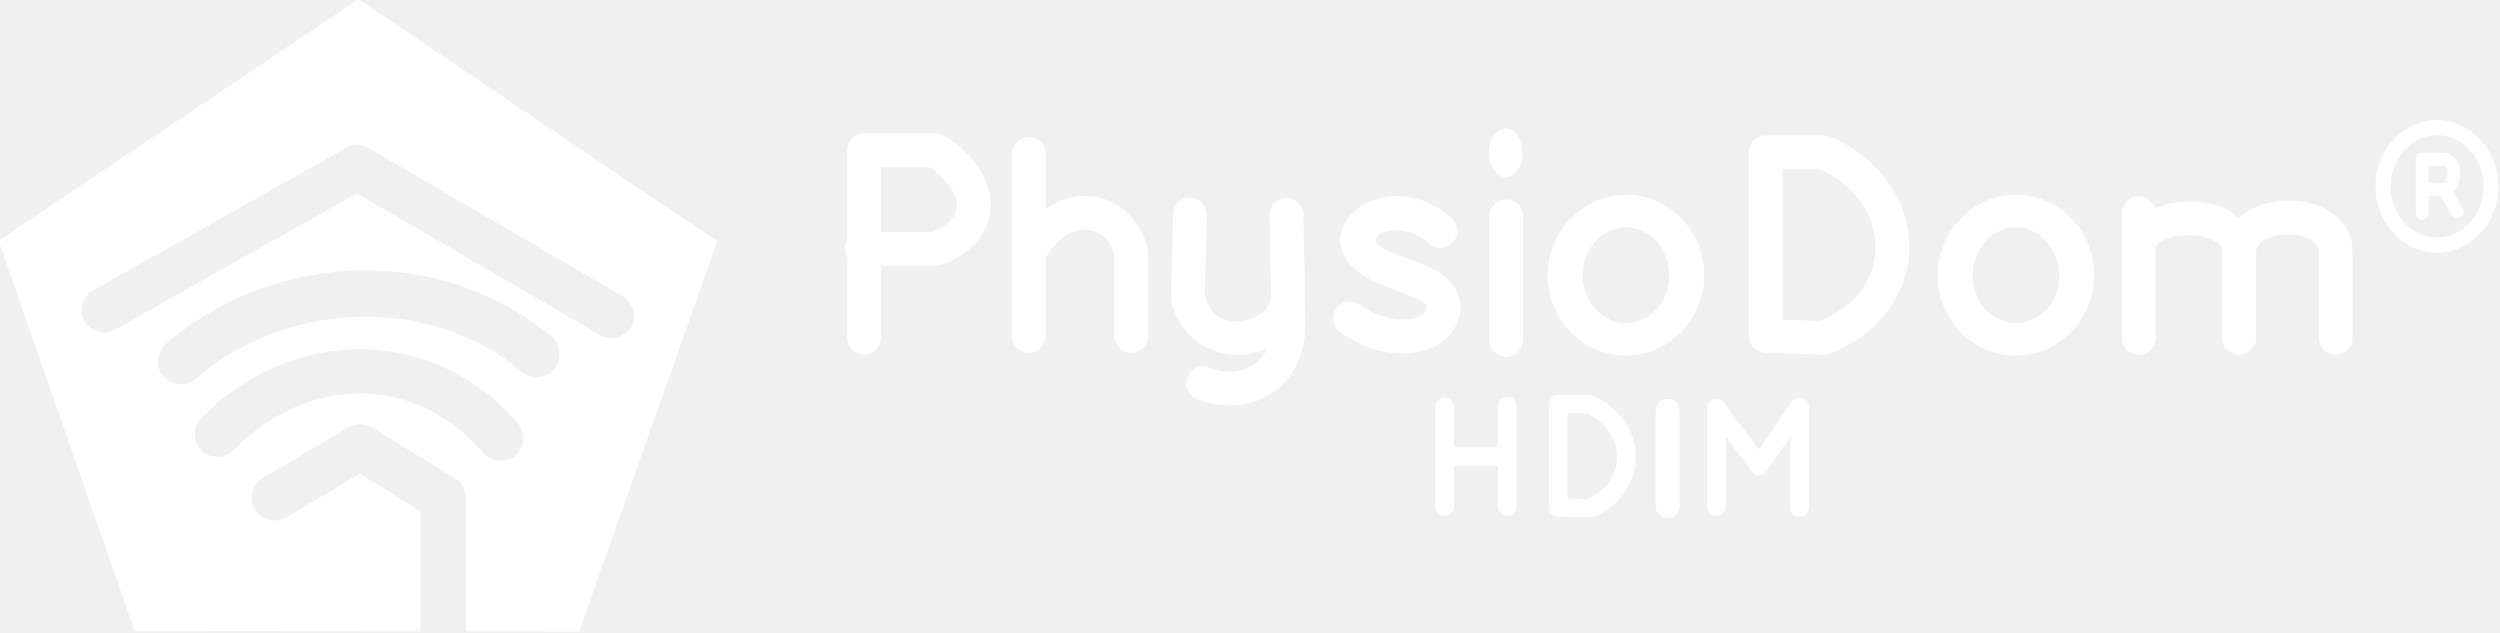
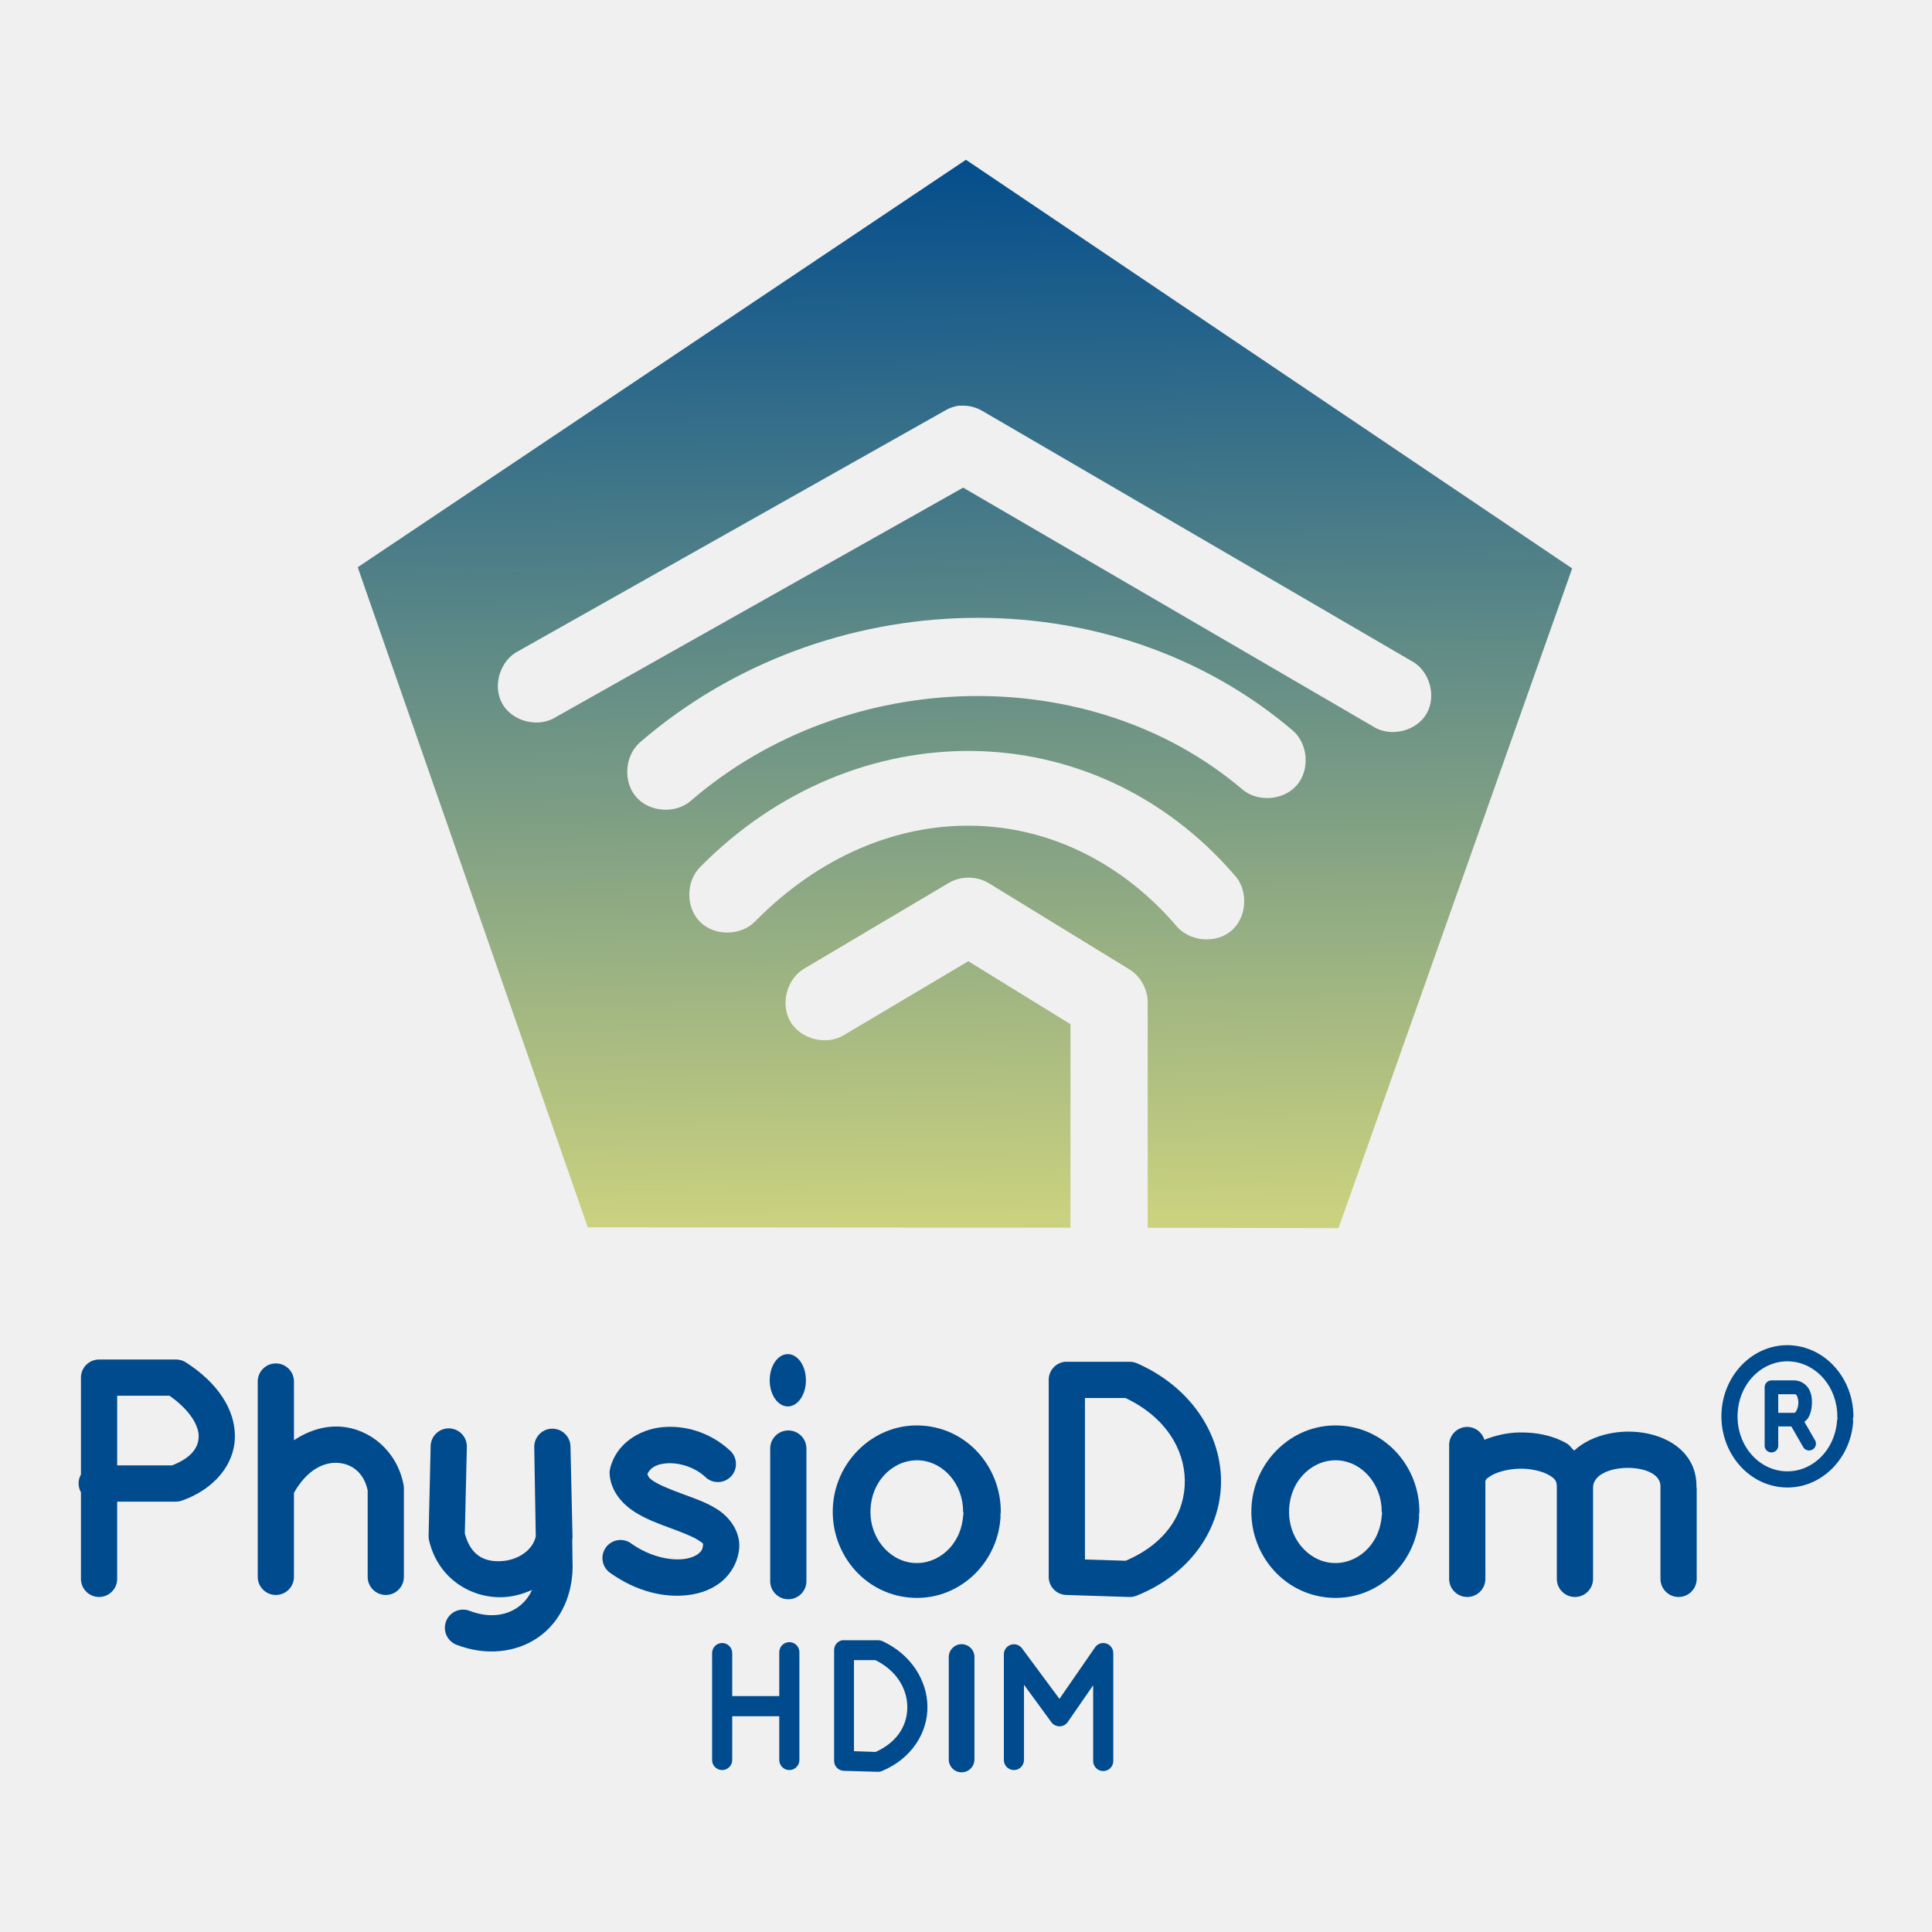
- <svg xmlns="http://www.w3.org/2000/svg" viewBox="0 0 333.35 84.312">
-   <g id="logo" fill="white">
-     <path d="m115.22,17.791a2.25,2.25,0,0,0,-2.25,2.25v12.031a2.25,2.25,0,0,0,0,2.219v10.75a2.25,2.25,0,1,0,4.5,0v-9.594h7.344a2.25,2.25,0,0,0,0.781,-0.156c3.884-1.394,6.455-4.404,6.5-7.875s-2.223-6.785-6.062-9.25a2.25,2.25,0,0,0,-1.219,-0.375h-9.594zm2.25,4.5,6.5,0c2.584,1.814,3.642,3.736,3.625,5.062-0.018,1.356-0.872,2.64-3.312,3.594h-6.812v-8.656z" />
-     <path d="m136.93,18.291a2.25,2.25,0,0,0,-2,2.281v12.938a2.25,2.25,0,0,0,0,0.188v11.094a2.25,2.25,0,0,0,4.5,0v-10.438c1.67-2.947,3.775-3.836,5.469-3.719,1.747,0.12,3.211,1.22,3.688,3.406v10.75a2.25,2.25,0,1,0,4.5,0v-11.094a2.25,2.25,0,0,0,-0.062,-0.438c-0.811-4.056-4.095-6.869-7.812-7.125-1.954-0.135-3.964,0.472-5.781,1.688v-7.25a2.25,2.25,0,0,0,-2.5,-2.281z" />
-     <path d="m158.47,26.354a2.25,2.25,0,0,0,-2.062,2.25l-0.25,11.094a2.25,2.25,0,0,0,0.062,0.594c1.198,5.002,5.636,7.326,9.531,7,1.116-0.093,2.214-0.414,3.25-0.875-0.421,0.943-1.06,1.67-1.812,2.188-1.492,1.026-3.592,1.311-5.938,0.406a2.26,2.26,0,1,0,-1.625,4.219c3.547,1.368,7.303,1.035,10.125-0.906,2.8-1.926,4.498-5.457,4.281-9.594v-0.094l-0.031-2.469c0.007-0.055,0.025-0.1,0.031-0.156a2.25,2.25,0,0,0,0,-0.312l-0.25-11.094a2.25,2.25,0,0,0,-4.5,0.062v0.031,0.125l0.188,10.938c-0.341,1.621-2.06,2.892-4.094,3.062-2.092,0.175-3.944-0.515-4.719-3.406l0.25-10.719a2.25,2.25,0,0,0,-2.438,-2.344z" />
-     <path d="m185.18,26.197c-2.859,0.274-5.804,2.085-6.5,5.25a2.25,2.25,0,0,0,-0.031,0.656c0.181,2.108,1.618,3.667,3.062,4.594s3.022,1.498,4.469,2.031c1.447,0.533,2.769,1.046,3.469,1.5,0.681,0.442,0.611,0.407,0.594,0.625-0,0.006,0,0.025,0,0.031-0.043,0.48-0.193,0.714-0.531,1-0.346,0.293-0.96,0.574-1.812,0.688-1.706,0.226-4.24-0.286-6.5-1.875a2.25,2.25,0,1,0,-2.562,3.688c3.127,2.199,6.606,3.061,9.656,2.656,1.525-0.202,2.961-0.734,4.125-1.719,1.164-0.985,1.996-2.483,2.125-4.125a2.25,2.25,0,0,0,0,-0.031c0.131-2.079-1.272-3.821-2.656-4.719-1.384-0.898-2.904-1.407-4.344-1.938-1.44-0.531-2.806-1.068-3.625-1.594-0.631-0.405-0.689-0.627-0.781-0.906,0.347-0.724,1.003-1.19,2.281-1.312,1.54-0.147,3.51,0.412,4.844,1.625a2.25,2.25,0,1,0,3.031,-3.312c-2.37-2.154-5.454-3.086-8.312-2.812z" />
-     <path d="m208.09,212.25c-0.049,0.556-0.596,0.972-1.222,0.928-0.626-0.044-1.093-0.53-1.044-1.086,0.049-0.556,0.596-0.972,1.222-0.928,0.591,0.041,1.047,0.479,1.047,1.006" transform="matrix(1.97985,0,0,3.217173,-208.9639,-662.2182)" />
-     <path d="m200.81,26.604a2.25,2.25,0,0,0,-2.219,2.281v16.438a2.25,2.25,0,1,0,4.5,0v-16.438a2.25,2.25,0,0,0,-2.281,-2.281z" />
-     <path d="m235.22,18.072a2.25,2.25,0,0,0,-2.031,2.25v24.469a2.25,2.25,0,0,0,2.156,2.25l7.844,0.25a2.25,2.25,0,0,0,0.906,-0.156c6.902-2.77,10.575-8.536,10.5-14.375s-3.808-11.585-10.438-14.5a2.25,2.25,0,0,0,-0.906,-0.188h-7.812a2.25,2.25,0,0,0,-0.219,0zm2.469,4.5,5.031,0c4.951,2.337,7.325,6.338,7.375,10.219,0.05,3.899-2.138,7.776-7.344,10l-5.062-0.156v-20.062z" />
-     <path d="m269.66,26.016c-5.879-0.488-10.84,4.13-11.269,9.869-0.428,5.739,3.697,10.997,9.576,11.486,5.879,0.488,10.796-4.088,11.224-9.827a2.332,2.171,0,0,0,0,-0.456,2.332,2.171,0,0,0,0,-0.042,2.332,2.171,0,0,0,0.044,-0.373c-0.006-5.437-4.02-10.195-9.576-10.657zm-0.401,4.312c2.864,0.238,5.297,2.911,5.3,6.386a2.332,2.171,0,0,0,0.044,0.166,2.332,2.171,0,0,0,0,0.042,2.332,2.171,0,0,0,-0.044,0.29c-0.274,3.67-3.152,6.099-6.191,5.847-3.039-0.253-5.574-3.213-5.3-6.883,0.274-3.67,3.152-6.099,6.191-5.847z" />
-     <path d="m217.66,26.016c-5.879-0.488-10.84,4.13-11.269,9.869-0.428,5.739,3.697,10.997,9.576,11.486,5.879,0.488,10.796-4.088,11.224-9.827a2.332,2.171,0,0,0,0,-0.456,2.332,2.171,0,0,0,0,-0.042,2.332,2.171,0,0,0,0.044,-0.373c-0.006-5.437-4.02-10.195-9.576-10.657zm-0.401,4.312c2.864,0.238,5.297,2.911,5.3,6.386a2.332,2.171,0,0,0,0.044,0.166,2.332,2.171,0,0,0,0,0.042,2.332,2.171,0,0,0,-0.044,0.29c-0.274,3.67-3.152,6.099-6.191,5.847-3.039-0.253-5.574-3.213-5.3-6.883,0.274-3.67,3.152-6.099,6.191-5.847z" />
-     <path d="m285.09,26.166a2.25,2.25,0,0,0,-2.156,2.219v5.062c0.005,0.075-0.008,0.143,0,0.219v11.375a2.25,2.25,0,1,0,4.5,0v-11.531a2.25,2.25,0,0,0,0,-0.062v-0.281c-0.036-0.383,0.015-0.533,0.75-0.969,0.761-0.452,2.141-0.822,3.531-0.844,1.391-0.021,2.79,0.316,3.594,0.781,0.804,0.466,1.01,0.755,1,1.531-0,0.011,0,0.02,0,0.031v11.344a2.25,2.25,0,0,0,4.5,0v-11.312c0-0.011-0-0.021,0-0.031,0-3.193,8.503-3.295,8.375-0.094a2.25,2.25,0,0,0,0,0.094v11.344a2.25,2.25,0,1,0,4.5,0v-11.25-0.094h-0.031c0.186-7.345-10.561-8.853-15.188-4.594-0.32-0.276-0.554-0.671-0.906-0.875-1.79-1.037-3.867-1.406-5.906-1.375-1.513,0.023-2.973,0.37-4.344,0.906a2.25,2.25,0,0,0,-2.219,-1.594z" />
-     <path d="m325.59,16.039c-4.548-0.39-8.464,3.319-8.812,8.125-0.348,4.806,2.983,9.11,7.531,9.5,4.548,0.39,8.464-3.319,8.812-8.125a1,1,0,0,0,-0.031,-0.281,1,1,0,0,0,0,-0.062,1,1,0,0,0,0,-0.062,1,1,0,0,0,0.062,-0.281c-0.005-4.553-3.267-8.444-7.562-8.812zm-0.156,2c3.187,0.273,5.715,3.201,5.719,6.812a1,1,0,0,0,0.031,0.281,1,1,0,0,0,-0.062,0.25c-0.276,3.814-3.279,6.571-6.656,6.281-3.378-0.289-5.964-3.53-5.688-7.344,0.276-3.814,3.279-6.571,6.656-6.281z" />
-     <path d="m322.97,20.385a0.85,0.85,0,0,0,-0.844,0.875v7.125a0.85,0.85,0,1,0,1.688,0v-2.281h1.625l1.438,2.5a0.85,0.85,0,1,0,1.469,-0.844l-1.281-2.219c0.171-0.159,0.357-0.312,0.469-0.5,0.323-0.545,0.455-1.189,0.469-1.812,0.014-0.624-0.073-1.254-0.406-1.812-0.333-0.558-1.016-1.031-1.781-1.031h-2.844zm0.844,1.719,2,0c0.172,0,0.204,0.006,0.312,0.188,0.108,0.181,0.196,0.537,0.188,0.906-0.008,0.369-0.121,0.752-0.25,0.969-0.121,0.203-0.161,0.242-0.25,0.25h-0.031-1.969v-2.312z" />
-     <path d="m200.78,52.916a1.25,1.25,0,0,0,-1.062,1.219v5.469h-5.844v-5.344a1.25,1.25,0,1,0,-2.5,0v6.5a1.25,1.25,0,0,0,0,0.094v6.688a1.25,1.25,0,0,0,2.5,0v-5.438h5.844v5.438a1.25,1.25,0,1,0,2.5,0v-6.625a1.25,1.25,0,0,0,0,-0.062v-6.719a1.25,1.25,0,0,0,-1.438,-1.219z" />
-     <path d="m207.53,52.666a1.236,1.236,0,0,0,-1,1.219v13.75a1.236,1.236,0,0,0,1.188,1.25l4.219,0.125a1.236,1.236,0,0,0,0.531,-0.094c3.73-1.563,5.696-4.785,5.656-8.031-0.04-3.246-2.043-6.481-5.625-8.125a1.236,1.236,0,0,0,-0.5,-0.094h-4.219a1.236,1.236,0,0,0,-0.25,0zm1.469,2.469,2.656,0c2.655,1.305,3.942,3.567,3.969,5.781,0.027,2.218-1.163,4.382-3.938,5.625l-2.688-0.094v-11.312z" />
-     <path d="m222.18,53.166a1.593,1.593,0,0,0,-1.406,1.625v12.688a1.594,1.594,0,0,0,3.188,0v-12.688a1.593,1.593,0,0,0,-1.781,-1.625z" />
-     <path d="m239.93,53.01a1.25,1.25,0,0,0,-1,0.562l-4.406,6.375-4.656-6.281a1.25,1.25,0,0,0,-2.25,0.719v13.156a1.25,1.25,0,1,0,2.5,0v-9.344l3.406,4.656a1.25,1.25,0,0,0,2.031,-0.031l3.156-4.562v9.406a1.25,1.25,0,1,0,2.5,0v-13.406a1.25,1.25,0,0,0,-1.281,-1.25z" />
-     <path d="m47.803-0.089-48,32.156,18.156,52.094,38.094,0.031c-0.005-0.104-0.005-0.208,0-0.312v-15.75l-8.062-4.969-9.844,5.844c-1.375,0.818-3.37,0.312-4.188-1.062-0.818-1.375-0.312-3.37,1.063-4.188l11.438-6.781c0.427-0.246,0.914-0.387,1.406-0.406,0.609-0.034,1.228,0.121,1.75,0.438l11.062,6.781c0.888,0.538,1.464,1.556,1.469,2.594v17.5c0.005,0.104,0.005,0.208,0,0.312l15.062,0.031,18.438-52.063zm-0.562,19.406c0.042-0.001,0.083-0.001,0.125,0,0.104-0.005,0.208-0.005,0.312,0,0.493,0.017,0.98,0.158,1.406,0.406l33.844,19.719c1.445,0.738,2.045,2.769,1.232,4.174-0.812,1.405-2.871,1.898-4.232,1.014l-32.344-18.844-32.125,18.094c-1.371,0.89-3.447,0.379-4.248-1.045-0.801-1.424-0.161-3.464,1.311-4.174l33.594-18.938c0.343-0.209,0.728-0.348,1.125-0.406zm0.719,16.75c9.236-0.177,18.431,2.76,25.625,8.875,1.219,1.039,1.383,3.094,0.344,4.312-1.039,1.219-3.094,1.383-4.312,0.344-11.914-10.128-31.125-9.804-43.531,0.906-1.211,1.047-3.265,0.898-4.312-0.312s-0.898-3.265,0.312-4.312c7.346-6.341,16.639-9.635,25.875-9.812zm0.375,10.5c7.621,0.094,15.081,3.357,20.625,9.75,1.148,1.186,1.056,3.337-0.189,4.421s-3.388,0.879-4.405-0.421c-8.936-10.306-23.108-10.533-33.188-0.312-1.115,1.164-3.196,1.195-4.344,0.063s-1.148-3.213,0-4.345c6.108-6.193,13.879-9.25,21.5-9.156z" />
+ <svg xmlns="http://www.w3.org/2000/svg" xmlns:xlink="http://www.w3.org/1999/xlink" viewBox="0 0 240 240" id="svg2" version="1.1" width="100%" height="100%">
+   <defs id="defs41">
+     <linearGradient id="linearGradient3824">
+       <stop style="stop-color:#004b8d;stop-opacity:1;" offset="0" id="stop3826" />
+       <stop style="stop-color:#cbd27f;stop-opacity:1;" offset="1" id="stop3828" />
+     </linearGradient>
+     <linearGradient xlink:href="#linearGradient3824" id="linearGradient3830" x1="121.589" y1="17.419" x2="123.345" y2="151.696" gradientUnits="userSpaceOnUse" />
+   </defs>
+   <g id="g3805" transform="translate(-1.426715,0.08729124)">
+     <path d="m 13.732,168.795 a 2.25,2.25 0 0 0 -2.25,2.25 v 12.031 a 2.25,2.25 0 0 0 0,2.219 v 10.75 a 2.25,2.25 0 1 0 4.5,0 v -9.594 h 7.344 a 2.25,2.25 0 0 0 0.781,-0.156 c 3.884,-1.394 6.455,-4.404 6.5,-7.875 0.045,-3.471 -2.223,-6.785 -6.062,-9.25 a 2.25,2.25 0 0 0 -1.219,-0.375 h -9.594 z m 2.25,4.5 6.5,0 c 2.584,1.814 3.642,3.736 3.625,5.062 -0.018,1.356 -0.872,2.64 -3.312,3.594 h -6.812 v -8.656 z" id="path5" style="fill:#004b8d;fill-opacity:1" />
+     <path d="m 35.442,169.295 a 2.25,2.25 0 0 0 -2,2.281 v 12.938 a 2.25,2.25 0 0 0 0,0.188 v 11.094 a 2.25,2.25 0 0 0 4.5,0 v -10.438 c 1.67,-2.947 3.775,-3.836 5.469,-3.719 1.747,0.12 3.211,1.22 3.688,3.406 v 10.75 a 2.25,2.25 0 1 0 4.5,0 v -11.094 a 2.25,2.25 0 0 0 -0.062,-0.438 c -0.811,-4.056 -4.095,-6.869 -7.812,-7.125 -1.954,-0.135 -3.964,0.472 -5.781,1.688 v -7.25 a 2.25,2.25 0 0 0 -2.5,-2.281 z" id="path7" style="fill:#004b8d;fill-opacity:1" />
+     <path d="m 56.982,177.358 a 2.25,2.25 0 0 0 -2.062,2.25 l -0.25,11.094 a 2.25,2.25 0 0 0 0.062,0.594 c 1.198,5.002 5.636,7.326 9.531,7 1.116,-0.093 2.214,-0.414 3.25,-0.875 -0.421,0.943 -1.06,1.67 -1.812,2.188 -1.492,1.026 -3.592,1.311 -5.938,0.406 a 2.26,2.26 0 1 0 -1.625,4.219 c 3.547,1.368 7.303,1.035 10.125,-0.906 2.8,-1.926 4.498,-5.457 4.281,-9.594 v -0.094 l -0.031,-2.469 c 0.007,-0.055 0.025,-0.1 0.031,-0.156 a 2.25,2.25 0 0 0 0,-0.312 l -0.25,-11.094 a 2.25,2.25 0 1 0 -4.5,0.062 v 0.031 0.125 l 0.188,10.938 c -0.341,1.621 -2.06,2.892 -4.094,3.062 -2.092,0.175 -3.944,-0.515 -4.719,-3.406 l 0.25,-10.719 a 2.25,2.25 0 0 0 -2.438,-2.344 z" id="path9" style="fill:#004b8d;fill-opacity:1" />
+     <path d="m 83.692,177.201 c -2.859,0.274 -5.804,2.085 -6.5,5.25 a 2.25,2.25 0 0 0 -0.031,0.656 c 0.181,2.108 1.618,3.667 3.062,4.594 1.445,0.927 3.022,1.498 4.469,2.031 1.447,0.533 2.769,1.046 3.469,1.5 0.681,0.442 0.611,0.407 0.594,0.625 -4.6e-4,0.006 3.9e-4,0.025 0,0.031 -0.043,0.48 -0.193,0.714 -0.531,1 -0.346,0.293 -0.96,0.574 -1.812,0.688 -1.706,0.226 -4.24,-0.286 -6.5,-1.875 a 2.25,2.25 0 1 0 -2.562,3.688 c 3.127,2.199 6.606,3.061 9.656,2.656 1.525,-0.202 2.961,-0.734 4.125,-1.719 1.164,-0.985 1.996,-2.483 2.125,-4.125 a 2.25,2.25 0 0 0 0,-0.031 c 0.131,-2.079 -1.272,-3.821 -2.656,-4.719 -1.384,-0.898 -2.904,-1.407 -4.344,-1.938 -1.44,-0.531 -2.806,-1.068 -3.625,-1.594 -0.631,-0.405 -0.689,-0.627 -0.781,-0.906 0.347,-0.724 1.003,-1.19 2.281,-1.312 1.54,-0.147 3.51,0.412 4.844,1.625 a 2.25,2.25 0 1 0 3.031,-3.312 c -2.37,-2.154 -5.454,-3.086 -8.312,-2.812 z" id="path11" style="fill:#004b8d;fill-opacity:1" />
+     <path d="m 101.535,171.631 c -0.098,1.789 -1.181,3.126 -2.42,2.985 -1.239,-0.141 -2.164,-1.706 -2.066,-3.495 0.098,-1.789 1.181,-3.126 2.42,-2.985 1.17,0.133 2.072,1.542 2.073,3.236" id="path13" style="fill:#004b8d;fill-opacity:1" />
+     <path d="m 99.322,177.608 a 2.25,2.25 0 0 0 -2.219,2.281 v 16.438 a 2.25,2.25 0 1 0 4.5,0 v -16.438 a 2.25,2.25 0 0 0 -2.281,-2.281 z" id="path15" style="fill:#004b8d;fill-opacity:1" />
+     <path d="m 133.732,169.076 a 2.25,2.25 0 0 0 -2.031,2.25 v 24.469 a 2.25,2.25 0 0 0 2.156,2.25 l 7.844,0.25 a 2.25,2.25 0 0 0 0.906,-0.156 c 6.902,-2.77 10.575,-8.536 10.5,-14.375 -0.075,-5.839 -3.808,-11.585 -10.438,-14.5 a 2.25,2.25 0 0 0 -0.906,-0.188 h -7.812 a 2.25,2.25 0 0 0 -0.219,0 z m 2.469,4.5 5.031,0 c 4.951,2.337 7.325,6.338 7.375,10.219 0.05,3.899 -2.138,7.776 -7.344,10 l -5.062,-0.156 v -20.062 z" id="path17" style="fill:#004b8d;fill-opacity:1" />
+     <path d="m 168.172,177.02 c -5.879,-0.488 -10.84,4.13 -11.269,9.869 -0.428,5.739 3.697,10.997 9.576,11.486 5.879,0.488 10.796,-4.088 11.224,-9.827 a 2.332,2.171 0 0 0 0,-0.456 2.332,2.171 0 0 0 0,-0.042 2.332,2.171 0 0 0 0.044,-0.373 c -0.006,-5.437 -4.02,-10.195 -9.576,-10.657 z m -0.401,4.312 c 2.864,0.238 5.297,2.911 5.3,6.386 a 2.332,2.171 0 0 0 0.044,0.166 2.332,2.171 0 0 0 0,0.042 2.332,2.171 0 0 0 -0.044,0.29 c -0.274,3.67 -3.152,6.099 -6.191,5.847 -3.039,-0.253 -5.574,-3.213 -5.3,-6.883 0.274,-3.67 3.152,-6.099 6.191,-5.847 z" id="path19" style="fill:#004b8d;fill-opacity:1" />
+     <path d="m 116.172,177.02 c -5.879,-0.488 -10.84,4.13 -11.269,9.869 -0.428,5.739 3.697,10.997 9.576,11.486 5.879,0.488 10.796,-4.088 11.224,-9.827 a 2.332,2.171 0 0 0 0,-0.456 2.332,2.171 0 0 0 0,-0.042 2.332,2.171 0 0 0 0.044,-0.373 c -0.006,-5.437 -4.02,-10.195 -9.576,-10.657 z m -0.401,4.312 c 2.864,0.238 5.297,2.911 5.3,6.386 a 2.332,2.171 0 0 0 0.044,0.166 2.332,2.171 0 0 0 0,0.042 2.332,2.171 0 0 0 -0.044,0.29 c -0.274,3.67 -3.152,6.099 -6.191,5.847 -3.039,-0.253 -5.574,-3.213 -5.3,-6.883 0.274,-3.67 3.152,-6.099 6.191,-5.847 z" id="path21" style="fill:#004b8d;fill-opacity:1" />
+     <path d="m 183.602,177.17 a 2.25,2.25 0 0 0 -2.156,2.219 v 5.062 c 0.005,0.075 -0.008,0.143 0,0.219 v 11.375 a 2.25,2.25 0 1 0 4.5,0 v -11.531 a 2.25,2.25 0 0 0 0,-0.062 v -0.281 c -0.036,-0.383 0.015,-0.533 0.75,-0.969 0.761,-0.452 2.141,-0.822 3.531,-0.844 1.391,-0.021 2.79,0.316 3.594,0.781 0.804,0.466 1.01,0.755 1,1.531 -5e-5,0.011 0,0.02 0,0.031 v 11.344 a 2.25,2.25 0 0 0 4.5,0 v -11.312 c 1.4e-4,-0.011 -8e-5,-0.021 0,-0.031 0,-3.193 8.503,-3.295 8.375,-0.094 a 2.25,2.25 0 0 0 0,0.094 v 11.344 a 2.25,2.25 0 1 0 4.5,0 v -11.25 -0.094 h -0.031 c 0.186,-7.345 -10.561,-8.853 -15.188,-4.594 -0.32,-0.276 -0.554,-0.671 -0.906,-0.875 -1.79,-1.037 -3.867,-1.406 -5.906,-1.375 -1.513,0.023 -2.973,0.37 -4.344,0.906 a 2.25,2.25 0 0 0 -2.219,-1.594 z" id="path23" style="fill:#004b8d;fill-opacity:1" />
+     <path d="m 224.102,167.043 c -4.548,-0.39 -8.464,3.319 -8.812,8.125 -0.348,4.806 2.983,9.11 7.531,9.5 4.548,0.39 8.464,-3.319 8.812,-8.125 a 1,1 0 0 0 -0.031,-0.281 1,1 0 0 0 0,-0.062 1,1 0 0 0 0,-0.062 1,1 0 0 0 0.062,-0.281 c -0.005,-4.553 -3.267,-8.444 -7.562,-8.812 z m -0.156,2 c 3.187,0.273 5.715,3.201 5.719,6.812 a 1,1 0 0 0 0.031,0.281 1,1 0 0 0 -0.062,0.25 c -0.276,3.814 -3.279,6.571 -6.656,6.281 -3.378,-0.289 -5.964,-3.53 -5.688,-7.344 0.276,-3.814 3.279,-6.571 6.656,-6.281 z" id="path25" style="fill:#004b8d;fill-opacity:1" />
+     <path d="m 221.482,171.389 a 0.85,0.85 0 0 0 -0.844,0.875 v 7.125 a 0.85,0.85 0 1 0 1.688,0 v -2.281 h 1.625 l 1.438,2.5 a 0.85,0.85 0 1 0 1.469,-0.844 l -1.281,-2.219 c 0.171,-0.159 0.357,-0.312 0.469,-0.5 0.323,-0.545 0.455,-1.189 0.469,-1.812 0.014,-0.624 -0.073,-1.254 -0.406,-1.812 -0.333,-0.558 -1.016,-1.031 -1.781,-1.031 h -2.844 z m 0.844,1.719 2,0 c 0.172,0 0.204,0.006 0.312,0.188 0.108,0.181 0.196,0.537 0.188,0.906 -0.008,0.369 -0.121,0.752 -0.25,0.969 -0.121,0.203 -0.161,0.242 -0.25,0.25 h -0.031 -1.969 v -2.312 z" id="path27" style="fill:#004b8d;fill-opacity:1" />
+     <path d="m 99.292,203.92 a 1.25,1.25 0 0 0 -1.062,1.219 v 5.469 h -5.844 v -5.344 a 1.25,1.25 0 1 0 -2.5,0 v 6.5 a 1.25,1.25 0 0 0 0,0.094 v 6.688 a 1.25,1.25 0 0 0 2.5,0 v -5.438 h 5.844 v 5.438 a 1.25,1.25 0 1 0 2.5,0 v -6.625 a 1.25,1.25 0 0 0 0,-0.062 v -6.719 a 1.25,1.25 0 0 0 -1.438,-1.219 z" id="path29" style="fill:#004b8d;fill-opacity:1" />
+     <path d="m 106.042,203.67 a 1.236,1.236 0 0 0 -1,1.219 v 13.75 a 1.236,1.236 0 0 0 1.188,1.25 l 4.219,0.125 a 1.236,1.236 0 0 0 0.531,-0.094 c 3.73,-1.563 5.696,-4.785 5.656,-8.031 -0.04,-3.246 -2.043,-6.481 -5.625,-8.125 a 1.236,1.236 0 0 0 -0.5,-0.094 h -4.219 a 1.236,1.236 0 0 0 -0.25,0 z m 1.469,2.469 2.656,0 c 2.655,1.305 3.942,3.567 3.969,5.781 0.027,2.218 -1.163,4.382 -3.938,5.625 l -2.688,-0.094 v -11.312 z" id="path31" style="fill:#004b8d;fill-opacity:1" />
+     <path d="m 120.692,204.17 a 1.593,1.593 0 0 0 -1.406,1.625 v 12.688 a 1.594,1.594 0 0 0 3.188,0 v -12.688 a 1.593,1.593 0 0 0 -1.781,-1.625 z" id="path33" style="fill:#004b8d;fill-opacity:1" />
+     <path d="m 138.442,204.014 a 1.25,1.25 0 0 0 -1,0.562 l -4.406,6.375 -4.656,-6.281 a 1.25,1.25 0 0 0 -2.25,0.719 v 13.156 a 1.25,1.25 0 1 0 2.5,0 v -9.344 l 3.406,4.656 a 1.25,1.25 0 0 0 2.031,-0.031 l 3.156,-4.562 v 9.406 a 1.25,1.25 0 1 0 2.5,0 v -13.406 a 1.25,1.25 0 0 0 -1.281,-1.25 z" id="path35" style="fill:#004b8d;fill-opacity:1" />
+     <path d="m 121.419,19.761 -75.556,50.616 28.579,82 59.963,0.049 c -0.008,-0.164 -0.008,-0.328 0,-0.492 v -24.792 l -12.691,-7.821 -15.495,9.199 c -2.164,1.288 -5.304,0.492 -6.592,-1.672 -1.288,-2.164 -0.491,-5.304 1.673,-6.592 l 18.004,-10.674 c 0.672,-0.388 1.439,-0.609 2.213,-0.639 0.959,-0.053 1.933,0.19 2.755,0.689 l 17.412,10.674 c 1.397,0.847 2.304,2.449 2.312,4.083 v 27.546 c 0.008,0.164 0.008,0.328 0,0.492 l 23.709,0.049 29.023,-81.951 z m -0.885,30.547 c 0.066,-10e-4 0.131,-10e-4 0.197,0 0.164,-0.009 0.328,-0.009 0.492,0 0.775,0.027 1.543,0.249 2.213,0.639 l 53.273,31.039 c 2.275,1.162 3.218,4.358 1.939,6.57 -1.279,2.211 -4.52,2.988 -6.662,1.596 L 121.074,60.49 70.507,88.972 c -2.157,1.4 -5.425,0.597 -6.687,-1.645 -1.262,-2.241 -0.254,-5.452 2.063,-6.57 l 52.88,-29.81 c 0.54,-0.329 1.146,-0.548 1.771,-0.639 z m 1.131,26.366 c 14.539,-0.279 29.012,4.344 40.336,13.97 1.919,1.635 2.177,4.869 0.541,6.788 -1.635,1.919 -4.869,2.177 -6.788,0.541 -18.754,-15.942 -48.993,-15.432 -68.521,1.427 -1.906,1.648 -5.14,1.414 -6.788,-0.492 -1.648,-1.906 -1.414,-5.14 0.492,-6.788 11.563,-9.982 26.191,-15.167 40.729,-15.446 z m 0.59,16.528 c 11.996,0.148 23.739,5.284 32.465,15.347 1.806,1.867 1.662,5.253 -0.297,6.959 -1.959,1.706 -5.333,1.383 -6.934,-0.663 -14.066,-16.222 -36.374,-16.58 -52.241,-0.492 -1.754,1.833 -5.031,1.881 -6.838,0.1 -1.807,-1.781 -1.807,-5.058 5e-4,-6.839 9.615,-9.749 21.847,-14.56 33.843,-14.413 z" id="path37" style="fill:url(#linearGradient3830);fill-opacity:1" />
  </g>
</svg>
